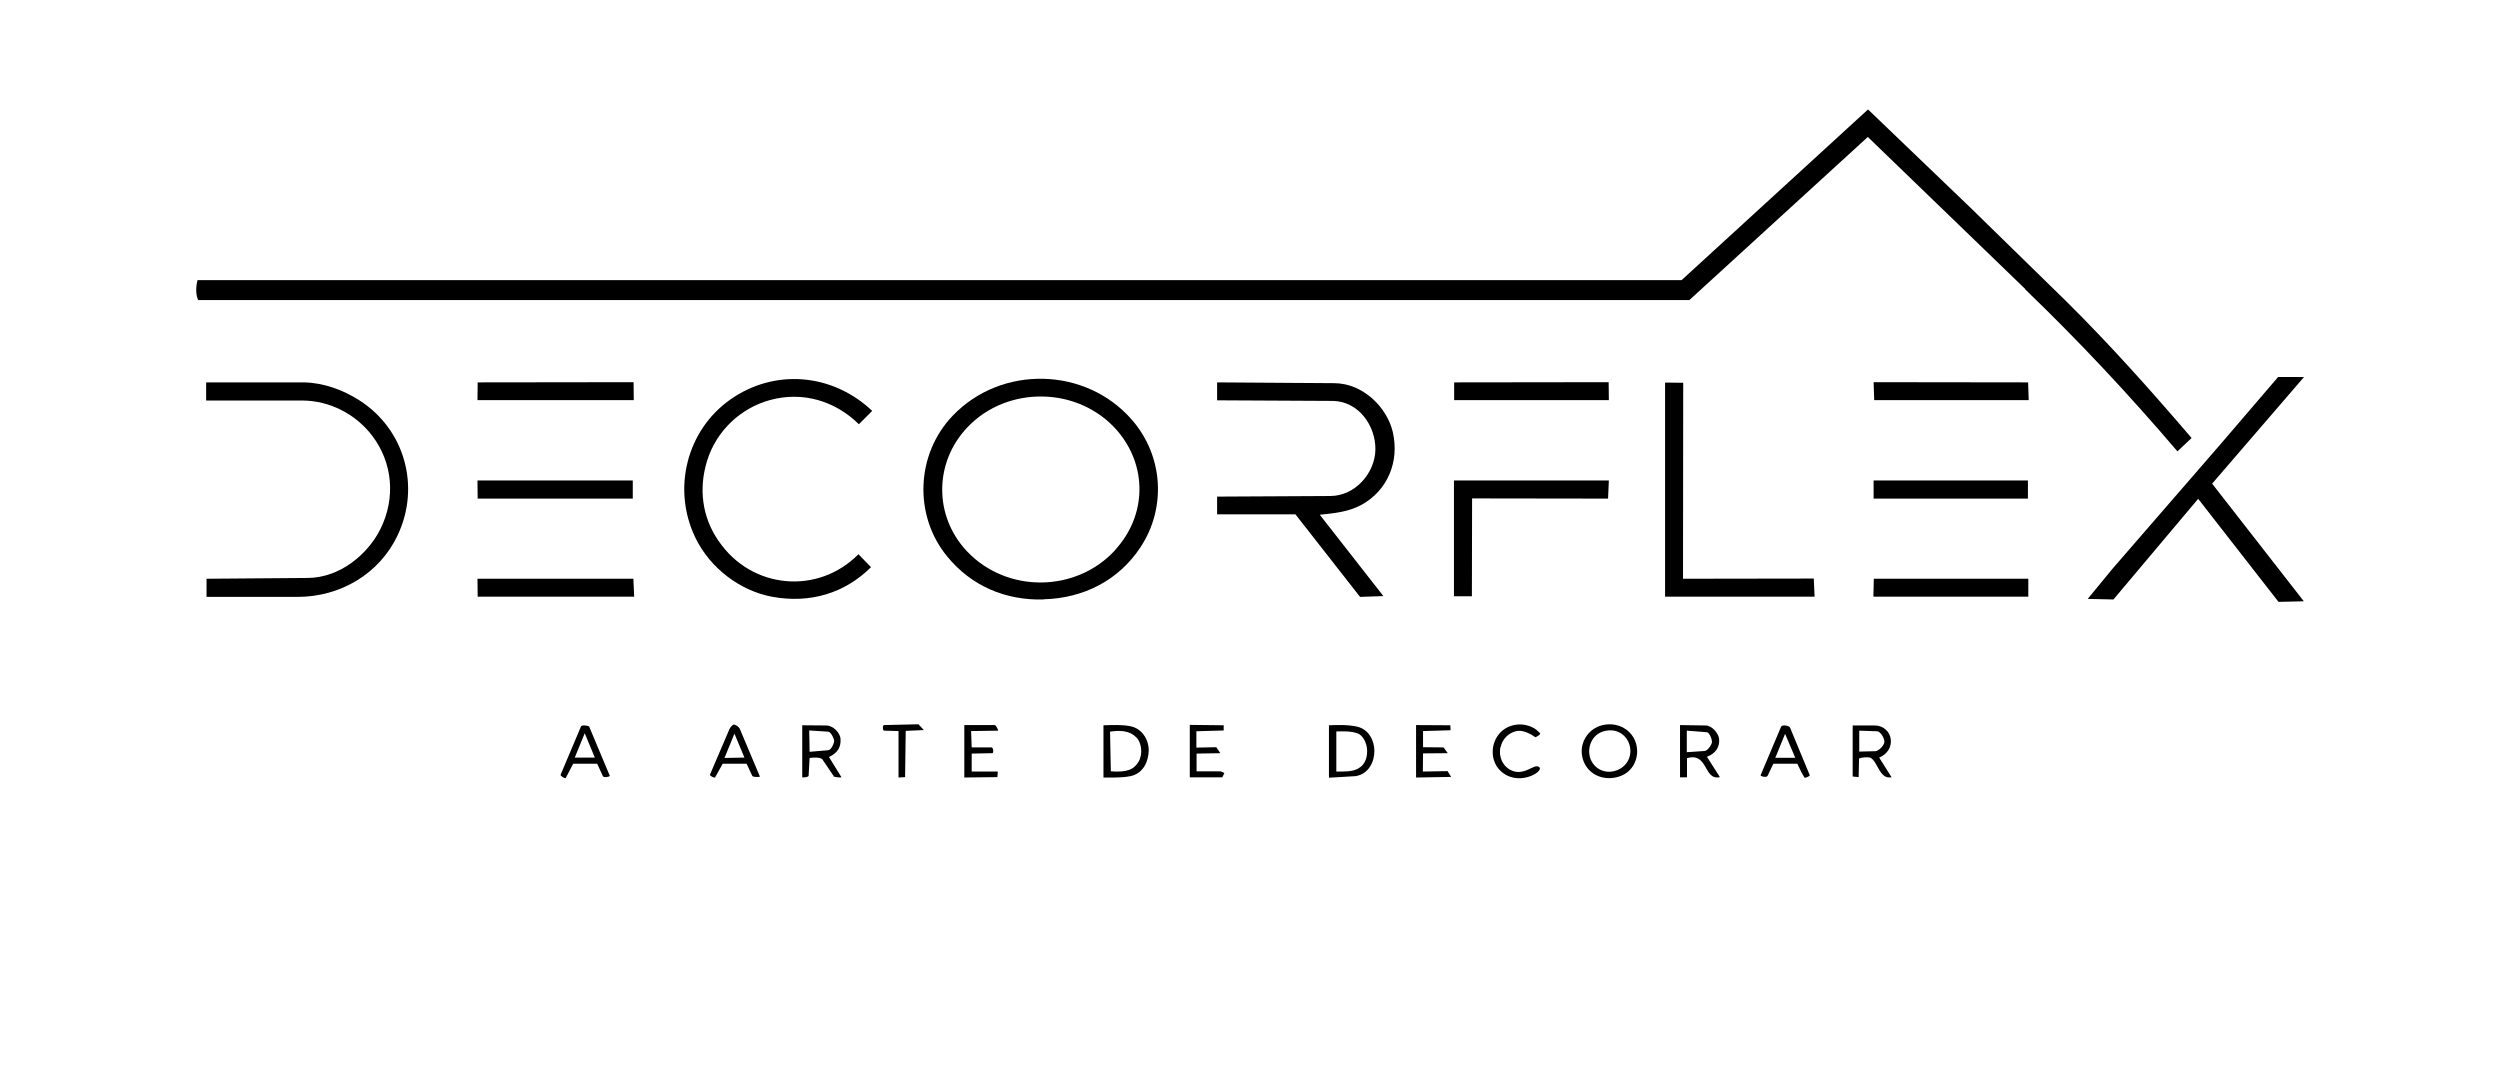
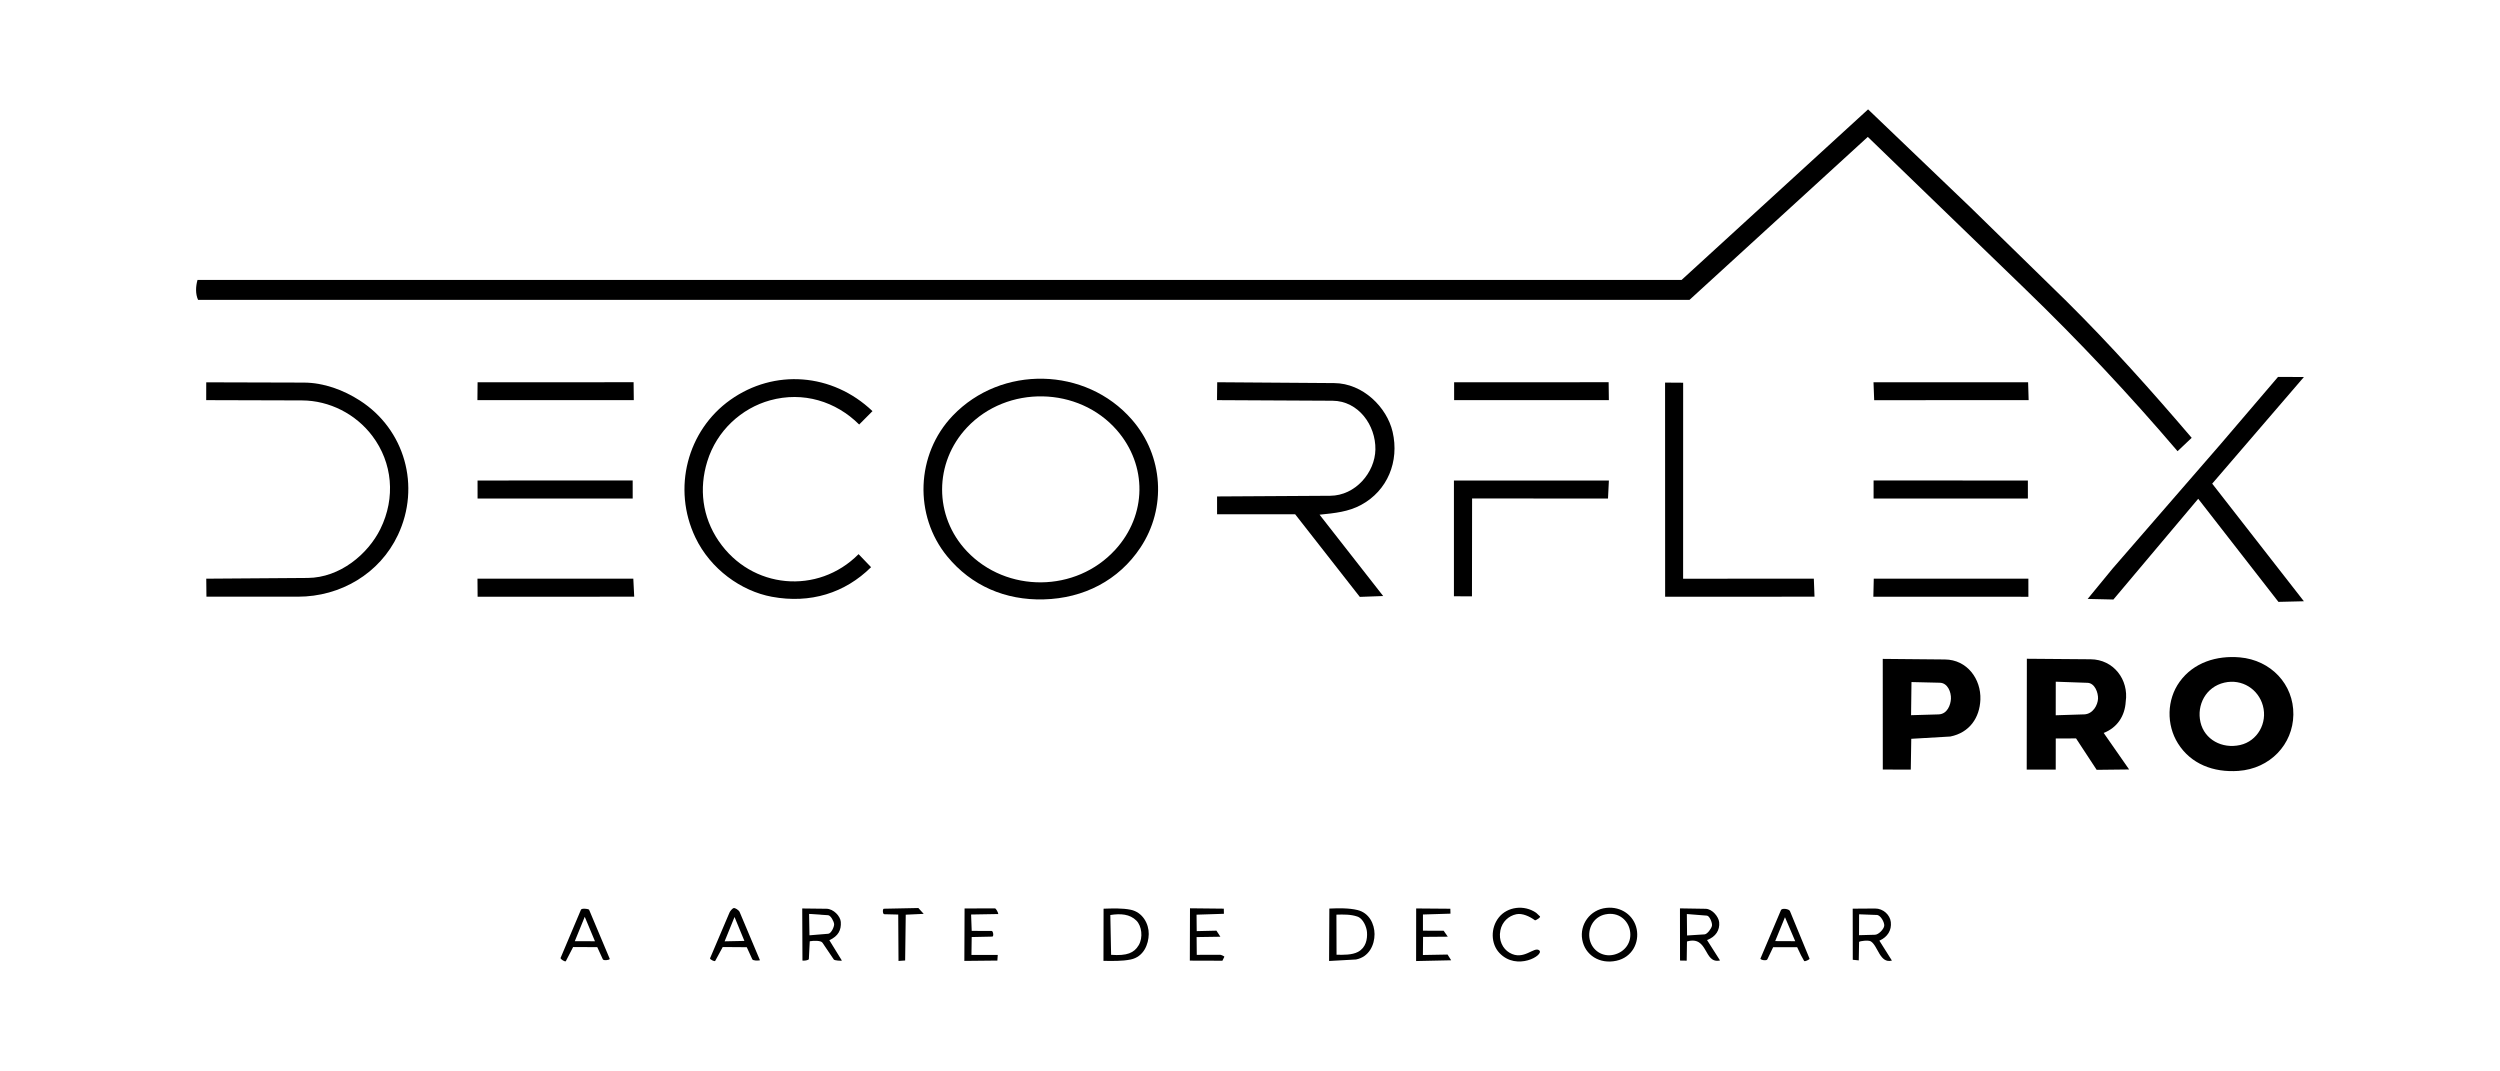
- <svg xmlns="http://www.w3.org/2000/svg" id="Camada_1" version="1.1" viewBox="0 0 1254 537.2">
-   <path d="M1015.9,145l-79-76.3-89.5,81.8H99.4c-1.3-2.9-1.2-6.6-.3-10h744.4l93.5-85.6,51.3,49.2,48.1,47c22.3,22.1,42.6,44.9,62.9,68.6l-7.1,6.7c-24.4-28.6-49.1-55-76.4-81.3h0Z" />
-   <path d="M523.5,300.7c-19.3.5-36.3-6.8-48.4-21.6-16.8-20.4-15.8-51.2,2.8-70.6,24.4-25.5,66.7-24.5,89.8,2,15.9,18.2,17.4,44.4,4.3,64.1-10.9,16.5-28.5,25.5-48.5,26h0ZM559.4,275.8c16-17.5,16.1-42.4.9-59.9-19.2-22.1-55.1-22.8-75.2-1.4-16.6,17.6-16.7,44.5,0,62.1,19.9,21,54.7,20.8,74.4-.8h0Z" />
-   <path d="M649.7,258h-39.2v-8.9l56.7-.3c12.7,0,22.5-11.7,22.7-23.2.2-12.1-8.5-24.4-21.5-24.5l-57.9-.3v-9c0,0,58.8.4,58.8.4,14.5.1,26.4,12.2,29.3,24.4,3.5,14.9-2.6,29.5-15.8,36.7-6.4,3.4-13,4.1-20.8,4.9l31.9,40.8-11.7.4-32.4-41.4h0Z" />
-   <path d="M103.6,299.3v-9c0,0,50.8-.4,50.8-.4,16.2-.1,30.2-12,36.4-24.5,7.8-15.7,6.1-33.3-4-46.7-8.3-11-21.5-17.8-35.3-17.8h-48.1c0-.1,0-9.1,0-9.1h49c10,.2,19.8,3.8,28,9.1,22.6,14.5,30.6,43.1,19.1,67.5-9.1,19.4-28.8,31-50.2,31h-45.9,0Z" />
-   <polygon points="1142.9 301.9 1102.6 250.2 1060.1 300.7 1047.2 300.4 1059.7 285.2 1113.9 222.7 1142.7 189.1 1155.7 189.1 1109.6 242.6 1155.6 301.6 1142.9 301.9" />
-   <path d="M360.5,271.4c16.4,24.1,49.7,27.2,70.1,6.6l6.3,6.5c-13.1,13-30.5,18.4-49.8,14.8-15.4-2.9-30.8-13.9-38.4-29.8-11.7-24.5-4.1-53.7,17.5-69,22-15.6,51.1-13.5,71.3,5.6l-6.7,6.7c-11.7-11.6-28.1-16.7-44.7-12.1-14.2,3.9-26.8,15.1-31.5,30.7-4.1,13.5-2.6,27.7,5.8,39.9h0Z" />
-   <polygon points="909.8 290.2 910.2 299.3 835.2 299.3 835.2 191.9 844.3 192 844.2 290.3 909.8 290.2" />
-   <polygon points="738.4 250 738.3 299.1 729.3 299.1 729.3 241 807 241 806.6 250.1 738.4 250" />
-   <polygon points="317.9 200.7 239.5 200.7 239.6 191.8 317.8 191.7 317.9 200.7" />
-   <polygon points="318.1 299.3 239.6 299.3 239.5 290.3 317.7 290.3 318.1 299.3" />
-   <polygon points="317.4 250.1 239.6 250.1 239.5 241 317.4 241 317.4 250.1" />
-   <polygon points="1017.2 250.1 939.8 250.1 939.8 241 1017.2 241 1017.2 250.1" />
-   <polygon points="807 200.7 729.4 200.7 729.4 191.8 806.9 191.7 807 200.7" />
-   <polygon points="1017.6 200.7 940.1 200.7 939.8 191.7 1017.3 191.8 1017.6 200.7" />
-   <polygon points="1017.4 299.3 939.7 299.3 939.9 290.3 1017.4 290.3 1017.4 299.3" />
-   <path d="M567.1,389.3c-4.4.9-9.2.7-13.6.7v-26.2c4.5-.1,9.4-.4,13.6.5,6,1.2,9.2,7.1,9.1,12.2s-2.5,11.4-9.1,12.8h0ZM557.3,386.9c8,.6,11.5-.9,13.8-4.8s1.5-9.7-1.2-12.3c-3.3-3.3-7.9-3.6-13.1-2.8l.4,20h0Z" />
-   <path d="M680.1,389.3l-13.5.8v-26.3c4.5-.2,9.9-.3,14.2.7,5.9,1.4,8.5,7,8.6,12.1,0,5.4-2.7,11.5-9.3,12.7h0ZM681.2,385.5c4-2.1,4.8-6.4,4.5-9.9-.2-2.5-1.8-6.8-4.9-7.8-3.3-1.1-6.9-1-10.5-.9v20.1c3.5,0,7.8.2,10.8-1.4Z" />
-   <path d="M862.7,389.8c-8.3,1.9-5.7-12.6-16.5-9.5v9.6c-.1,0-3.5,0-3.5,0v-26.2s12.8.2,12.8.2c3.3,0,6.5,4,6.8,6.7.4,4-1.6,7.3-6.1,9l6.5,10.2h0ZM855,376.7c1.4,0,3.5-3,3.7-4.3s-1.2-5-2.5-5.1l-10.1-.8v10.8c.1,0,8.9-.6,8.9-.6h0Z" />
-   <path d="M810.8,389.9c-8.5,1.9-15.8-2.9-17.2-10.6-1.4-7.5,3.8-15,12.1-15.9,7.5-.8,13.8,3.8,15.2,10.6s-2.2,14.2-10.2,15.9h0ZM805.3,366.6c-6.2,1.2-9.1,7.3-7.9,12.7s6.5,8.9,12.2,7.5c5.4-1.3,9.1-6.1,8-12.2-1-5-5.6-9.4-12.3-8h0Z" />
-   <path d="M418.2,389.3l-5.7-8.4c-.8-1.1-4.5-1-6.4-.7l-.5,8.9c0,.7-2.6,1-3.2.8v-26.1c-.1,0,12,.1,12,.1,3.6,0,7,3.8,7.2,6.6.3,4-1.2,7.1-5.8,9.2l6.3,10.2c-.3.2-3.7,0-4.1-.6h0ZM415.5,376.3c1.4-.1,3-3.5,2.9-4.8s-1.7-4.4-3-4.5l-9.5-.6.2,10.7,9.5-.8h0Z" />
-   <path d="M949,389.8c-6.1,1.6-7-7.5-10.6-9.6-1.2-.7-5.4-.2-5.9.3l-.2,9.3-3-.3v-25.6s11.2,0,11.2,0c4.2,0,7.5,3.2,7.9,6.8.5,4-1.6,7.5-5.8,9.3l6.3,10h0ZM940.6,376.8c1.7,0,4.4-2.8,4.6-4.5s-1.8-5.4-3.7-5.5l-8.9-.3v10.5s8-.2,8-.2h0Z" />
-   <path d="M497.7,377.8l-10.3.2v9c-.1,0,13.1,0,13.1,0l-.2,2.8-16.6.2v-26.3c.1,0,15.3,0,15.3,0,.5,0,1.6,2.1,1.7,2.8l-13.6.2.3,8.2h10c.8,0,1.2,2.9.3,2.9h0Z" />
-   <path d="M374.6,383.1h-12.1c0,0-2.5,4.5-2.5,4.5l-1.3,2.3c-.3.5-2.7-.7-2.6-1.3l9.8-22.9c.4-.8,1.4-2,2-2.2.8-.3,2.7,1.1,3.1,1.9l10.2,24.2c-1,.2-3.5.3-3.9-.5l-2.8-6h0ZM373.4,380l-5-12-5,12.2,9.9-.2h0Z" />
-   <path d="M299.6,383.1h-12.1c0,0-2.4,4.6-2.4,4.6l-1.3,2.5c-.3.6-2.8-1-2.6-1.6l9-21.3,1.2-2.9c.3-.8,3.2-.6,4.1,0l10.4,24.8c-.5.6-3.2.9-3.5.1l-2.8-6.1h0ZM298.4,380.1l-5.1-12.3-5,12.2h10.1s0,0,0,0Z" />
-   <path d="M901.5,383.1h-12l-2.9,6.1c-.4.8-3,.5-3.5-.3l10.3-24.4c.5-1.1,4-.6,4.5.5l9.9,23.9c0,.4-2.5,1.6-2.7,1.1l-1.6-2.8-1.9-4h0ZM900.5,380.1l-5.1-12-4.9,12h10s0,0,0,0Z" />
-   <path d="M612.1,377.8l-11.9.2v8.9c0,0,11.8,0,11.8,0,.4,0,2.2.7,2.1,1l-1,2h-16.3s0-26.3,0-26.3l17,.2v2.6c0,0-13.7.4-13.7.4v8.2c0,0,10-.2,10-.2l2,3h0Z" />
-   <path d="M752.6,374.7c-1,5,1.2,9.2,4.5,11.2,7.2,4.3,12.4-3.4,15-1.1s-11.3,10.5-20,1.3c-4.3-4.6-4.6-12.5-.2-17.9,4.3-5.3,12.6-6.5,18.7-2.2l1.9,1.8c.5.5-1.8,1.9-2.4,2-2.7-2-6.4-3.7-9.4-3.1-3.8.8-7.1,3.8-8,8.1h0Z" />
-   <polygon points="726.2 377.8 713.8 377.9 713.7 387 726.1 386.8 727.9 389.7 710.3 390 710.3 363.7 727.5 363.8 727.6 366.3 713.8 366.7 713.8 374.8 724.1 374.9 726.2 377.8" />
-   <path d="M454.3,366.8l-.3,23-3.3.2v-23.3c-.1,0-7.2-.2-7.2-.2-.8,0-.9-2.7-.1-2.8l17.3-.4,2.7,2.9-9,.4h0Z" />
+ <svg xmlns="http://www.w3.org/2000/svg" id="Camada_1" data-name="Camada 1" viewBox="0 0 1254 537.18">
+   <path d="M1015.88,145.02l-78.99-76.35-89.45,81.76H99.36c-1.35-2.93-1.24-6.62-.29-10.01h744.41s93.55-85.56,93.55-85.56l51.35,49.15,48.08,46.99c22.26,22.08,42.61,44.87,62.89,68.61l-7.08,6.71c-24.42-28.6-49.14-54.96-76.4-81.3Z" />
+   <path d="M523.55,300.66c-19.31.49-36.33-6.84-48.43-21.59-16.76-20.43-15.8-51.18,2.8-70.59,24.41-25.48,66.69-24.54,89.84,2,15.87,18.19,17.42,44.37,4.32,64.13-10.93,16.5-28.48,25.53-48.53,26.04ZM559.4,275.77c15.98-17.49,16.11-42.37.87-59.93-19.2-22.12-55.12-22.79-75.23-1.41-16.6,17.65-16.67,44.55-.02,62.11,19.86,20.95,54.65,20.82,74.38-.78Z" />
+   <path d="M649.67,257.95h-39.19s0-8.93,0-8.93l56.73-.34c12.74-.08,22.48-11.74,22.69-23.18.23-12.13-8.47-24.42-21.52-24.49l-57.93-.3.1-8.98,58.69.43c14.46.11,26.44,12.18,29.29,24.44,3.46,14.87-2.58,29.54-15.81,36.67-6.36,3.43-12.96,4.1-20.83,4.9l31.91,40.8-11.72.43-32.42-41.43Z" />
+   <path d="M103.55,299.29l-.09-9.02,50.89-.37c16.17-.12,30.22-11.95,36.44-24.55,7.75-15.71,6.08-33.26-4.02-46.68-8.27-10.98-21.51-17.78-35.29-17.82l-48.05-.14.02-8.94,49,.14c9.97.03,19.81,3.7,28.03,8.98,22.64,14.52,30.61,43.11,19.12,67.46-9.13,19.36-28.78,30.95-50.17,30.95h-45.89Z" />
+   <polygon points="1142.86 301.9 1102.62 250.19 1060.08 300.72 1047.17 300.42 1059.67 285.2 1113.95 222.66 1142.65 189.07 1155.65 189.1 1109.64 242.6 1155.63 301.59 1142.86 301.9" />
+   <path d="M360.51,271.39c16.4,24.11,49.73,27.16,70.15,6.57l6.27,6.54c-13.1,12.96-30.47,18.42-49.76,14.84-15.39-2.85-30.8-13.87-38.37-29.75-11.7-24.52-4.08-53.67,17.55-69.02,21.99-15.61,51.11-13.54,71.29,5.65l-6.68,6.72c-11.66-11.61-28.1-16.73-44.7-12.13-14.25,3.94-26.75,15.14-31.51,30.69-4.15,13.53-2.56,27.67,5.75,39.9Z" />
+   <path d="M1122.72,386.69c-12.41.86-23.77-3.43-30.26-13.8-5.87-9.37-5.64-21.93.85-30.92,7.01-9.71,18.6-13.25,30.2-12.23,15.59,1.37,27.05,13.53,26.84,28.73-.21,14.88-11.63,27.11-27.62,28.22ZM1115.73,342.41c-9.26,2.13-13.96,11.2-11.97,19.86s10.8,13.48,19.9,11.43c8.61-1.93,13.8-10.94,11.41-19.72-2.23-8.2-10.4-13.63-19.35-11.57Z" />
+   <path d="M1051.68,386.14l-10.33-15.75-10.18.03-.02,15.61h-14.55s.07-55.6.07-55.6l31.99.26c11.52.09,19.22,10.26,17.6,21.26-.43,7.26-4.3,13.05-11.05,15.7l12.76,18.31-16.3.19ZM1045.35,358.34c4.51-.14,6.88-4.73,7.02-7.87.13-2.95-1.57-7.84-5.28-7.97l-15.92-.56-.02,16.84,14.2-.45Z" />
+   <path d="M978.27,369.44l-19.58,1.14-.24,15.46-14.04-.04-.02-55.5,31.19.29c11.11.1,18.2,9.81,17.78,20.17-.36,8.99-5.39,16.54-15.09,18.48ZM972.37,358.34c4.46-.13,6.08-4.84,6.22-7.84.15-3.18-1.53-7.94-5.59-8.04l-14.2-.34-.21,16.62,13.77-.4Z" />
+   <polygon points="909.82 290.25 910.16 299.3 835.23 299.32 835.2 191.91 844.27 191.97 844.25 290.29 909.82 290.25" />
+   <polygon points="738.4 250.02 738.34 299.11 729.29 299.1 729.29 241.02 807.02 241.03 806.57 250.08 738.4 250.02" />
+   <polygon points="317.91 200.72 239.47 200.72 239.56 191.76 317.81 191.72 317.91 200.72" />
+   <polygon points="318.12 299.3 239.57 299.32 239.5 290.27 317.67 290.26 318.12 299.3" />
+   <polygon points="317.36 250.05 239.55 250.07 239.54 241.02 317.35 241.01 317.36 250.05" />
+   <polygon points="1017.19 250.08 939.79 250.05 939.79 240.99 1017.18 241.04 1017.19 250.08" />
+   <polygon points="807.01 200.71 729.39 200.71 729.39 191.76 806.89 191.72 807.01 200.71" />
+   <polygon points="1017.57 200.69 940.09 200.74 939.75 191.74 1017.3 191.75 1017.57 200.69" />
+   <polygon points="1017.44 299.34 939.67 299.31 939.88 290.27 1017.43 290.26 1017.44 299.34" />
+   <path d="M567.12,481.29c-4.38.89-9.23.72-13.62.68l.05-26.16c4.48-.14,9.33-.35,13.57.51,6.04,1.23,9.17,7.08,9.09,12.2s-2.52,11.43-9.08,12.77ZM557.33,478.94c8.01.58,11.53-.94,13.84-4.83s1.49-9.7-1.15-12.33c-3.32-3.31-7.91-3.62-13.08-2.81l.39,19.97Z" />
+   <path d="M680.12,481.28l-13.45.75.13-26.29c4.35-.19,9.74-.33,14.11.73,5.9,1.43,8.53,7.02,8.56,12.08.03,5.35-2.71,11.47-9.35,12.74ZM681.15,477.48c4.01-2.13,4.79-6.38,4.53-9.93-.18-2.45-1.85-6.81-4.87-7.82-3.3-1.11-6.86-1.05-10.46-.94l.06,20.1c3.46.08,7.77.16,10.74-1.41Z" />
+   <path d="M862.74,481.77c-8.31,1.87-5.69-12.63-16.55-9.53l-.14,9.63-3.35-.06-.03-26.17,12.86.21c3.35.05,6.52,3.99,6.8,6.7.4,3.96-1.64,7.31-6.08,8.98l6.51,10.23ZM855,468.68c1.4-.09,3.45-2.95,3.72-4.31s-1.16-4.98-2.54-5.09l-10.06-.8.11,10.76,8.77-.56Z" />
+   <path d="M810.8,481.91c-8.46,1.86-15.77-2.88-17.15-10.58-1.36-7.55,3.83-15.05,12.1-15.94,7.47-.81,13.82,3.79,15.2,10.61s-2.23,14.17-10.15,15.91ZM805.31,458.63c-6.16,1.25-9.11,7.32-7.89,12.73s6.46,8.91,12.19,7.5c5.38-1.33,9.11-6.11,7.96-12.18-.95-5.05-5.63-9.39-12.26-8.04Z" />
+   <path d="M418.22,481.27l-5.69-8.43c-.78-1.15-4.54-1.03-6.36-.7l-.45,8.9c-.03.68-2.61.95-3.21.78l-.11-26.13,12.15.14c3.58.04,7,3.77,7.2,6.62.28,4.02-1.23,7.1-5.75,9.16l6.3,10.23c-.27.16-3.69.02-4.09-.58ZM415.49,468.36c1.44-.12,3-3.5,2.91-4.82s-1.7-4.38-3.02-4.47l-9.54-.64.19,10.72,9.47-.78Z" />
+   <path d="M948.98,481.82c-6.1,1.65-7-7.47-10.58-9.63-1.21-.73-5.41-.2-5.88.27l-.17,9.27-3-.31-.03-25.63,11.19-.08c4.18-.03,7.53,3.25,7.93,6.8.46,4.05-1.59,7.5-5.75,9.33l6.29,9.98ZM940.56,468.86c1.74-.05,4.36-2.76,4.57-4.46s-1.82-5.38-3.68-5.45l-8.93-.34-.03,10.48,8.08-.22Z" />
+   <path d="M497.74,469.8l-10.34.22-.12,8.97h13.2s-.2,2.83-.2,2.83l-16.56.17.11-26.3,15.22-.05c.55,0,1.64,2.08,1.69,2.84l-13.64.24.31,8.21,9.99.03c.82,0,1.16,2.82.34,2.83Z" />
+   <path d="M374.59,475.12l-12.07-.09-2.5,4.61-1.26,2.32c-.29.54-2.68-.72-2.61-1.26l9.76-22.94c.35-.83,1.39-2,1.98-2.24.8-.33,2.74,1.07,3.1,1.91l10.21,24.25c-1.01.23-3.5.26-3.86-.52l-2.76-6.04ZM373.39,471.97l-4.95-12.01-4.97,12.21,9.92-.21Z" />
+   <path d="M299.6,475.09l-12.12-.06-2.39,4.63-1.26,2.45c-.29.56-2.8-1.01-2.65-1.6l9.01-21.31,1.22-2.89c.33-.78,3.23-.56,4.06-.03l10.41,24.75c-.47.65-3.16.88-3.51.13l-2.78-6.07ZM298.43,472.13l-5.12-12.26-4.99,12.23,10.1.03Z" />
+   <path d="M901.46,475.12h-12.05s-2.92,6.1-2.92,6.1c-.36.75-3.02.46-3.49-.32l10.34-24.41c.47-1.1,4.04-.61,4.49.5l9.86,23.93c-.03.37-2.45,1.6-2.74,1.08l-1.57-2.84-1.92-4.04ZM900.48,472.1l-5.14-12.03-4.9,11.98,10.03.05Z" />
+   <path d="M612.14,469.86l-11.92.18.08,8.91,11.73-.04c.4,0,2.24.74,2.09,1.04l-.96,1.95-16.34-.05.08-26.25,16.96.18.06,2.58-13.73.44.08,8.25,9.9-.23,1.97,3.04Z" />
+   <path d="M752.59,466.68c-1.01,5.05,1.22,9.21,4.53,11.18,7.21,4.29,12.4-3.4,15-1.13s-11.27,10.52-20.01,1.28c-4.31-4.56-4.57-12.52-.25-17.89,4.26-5.3,12.64-6.46,18.7-2.24l1.88,1.77c.52.49-1.79,1.86-2.44,2.01-2.72-1.99-6.37-3.71-9.41-3.08-3.85.8-7.14,3.76-8,8.1Z" />
+   <polygon points="726.21 469.84 713.81 469.94 713.73 479.03 726.09 478.8 727.91 481.68 710.32 482.06 710.35 455.68 727.49 455.82 727.56 458.29 713.75 458.71 713.75 466.83 724.14 466.87 726.21 469.84" />
+   <path d="M454.32,458.81l-.3,22.97-3.33.23-.14-23.27-7.04-.17c-.77-.02-.91-2.73-.15-2.75l17.29-.36,2.68,2.93-9.01.42Z" />
</svg>
